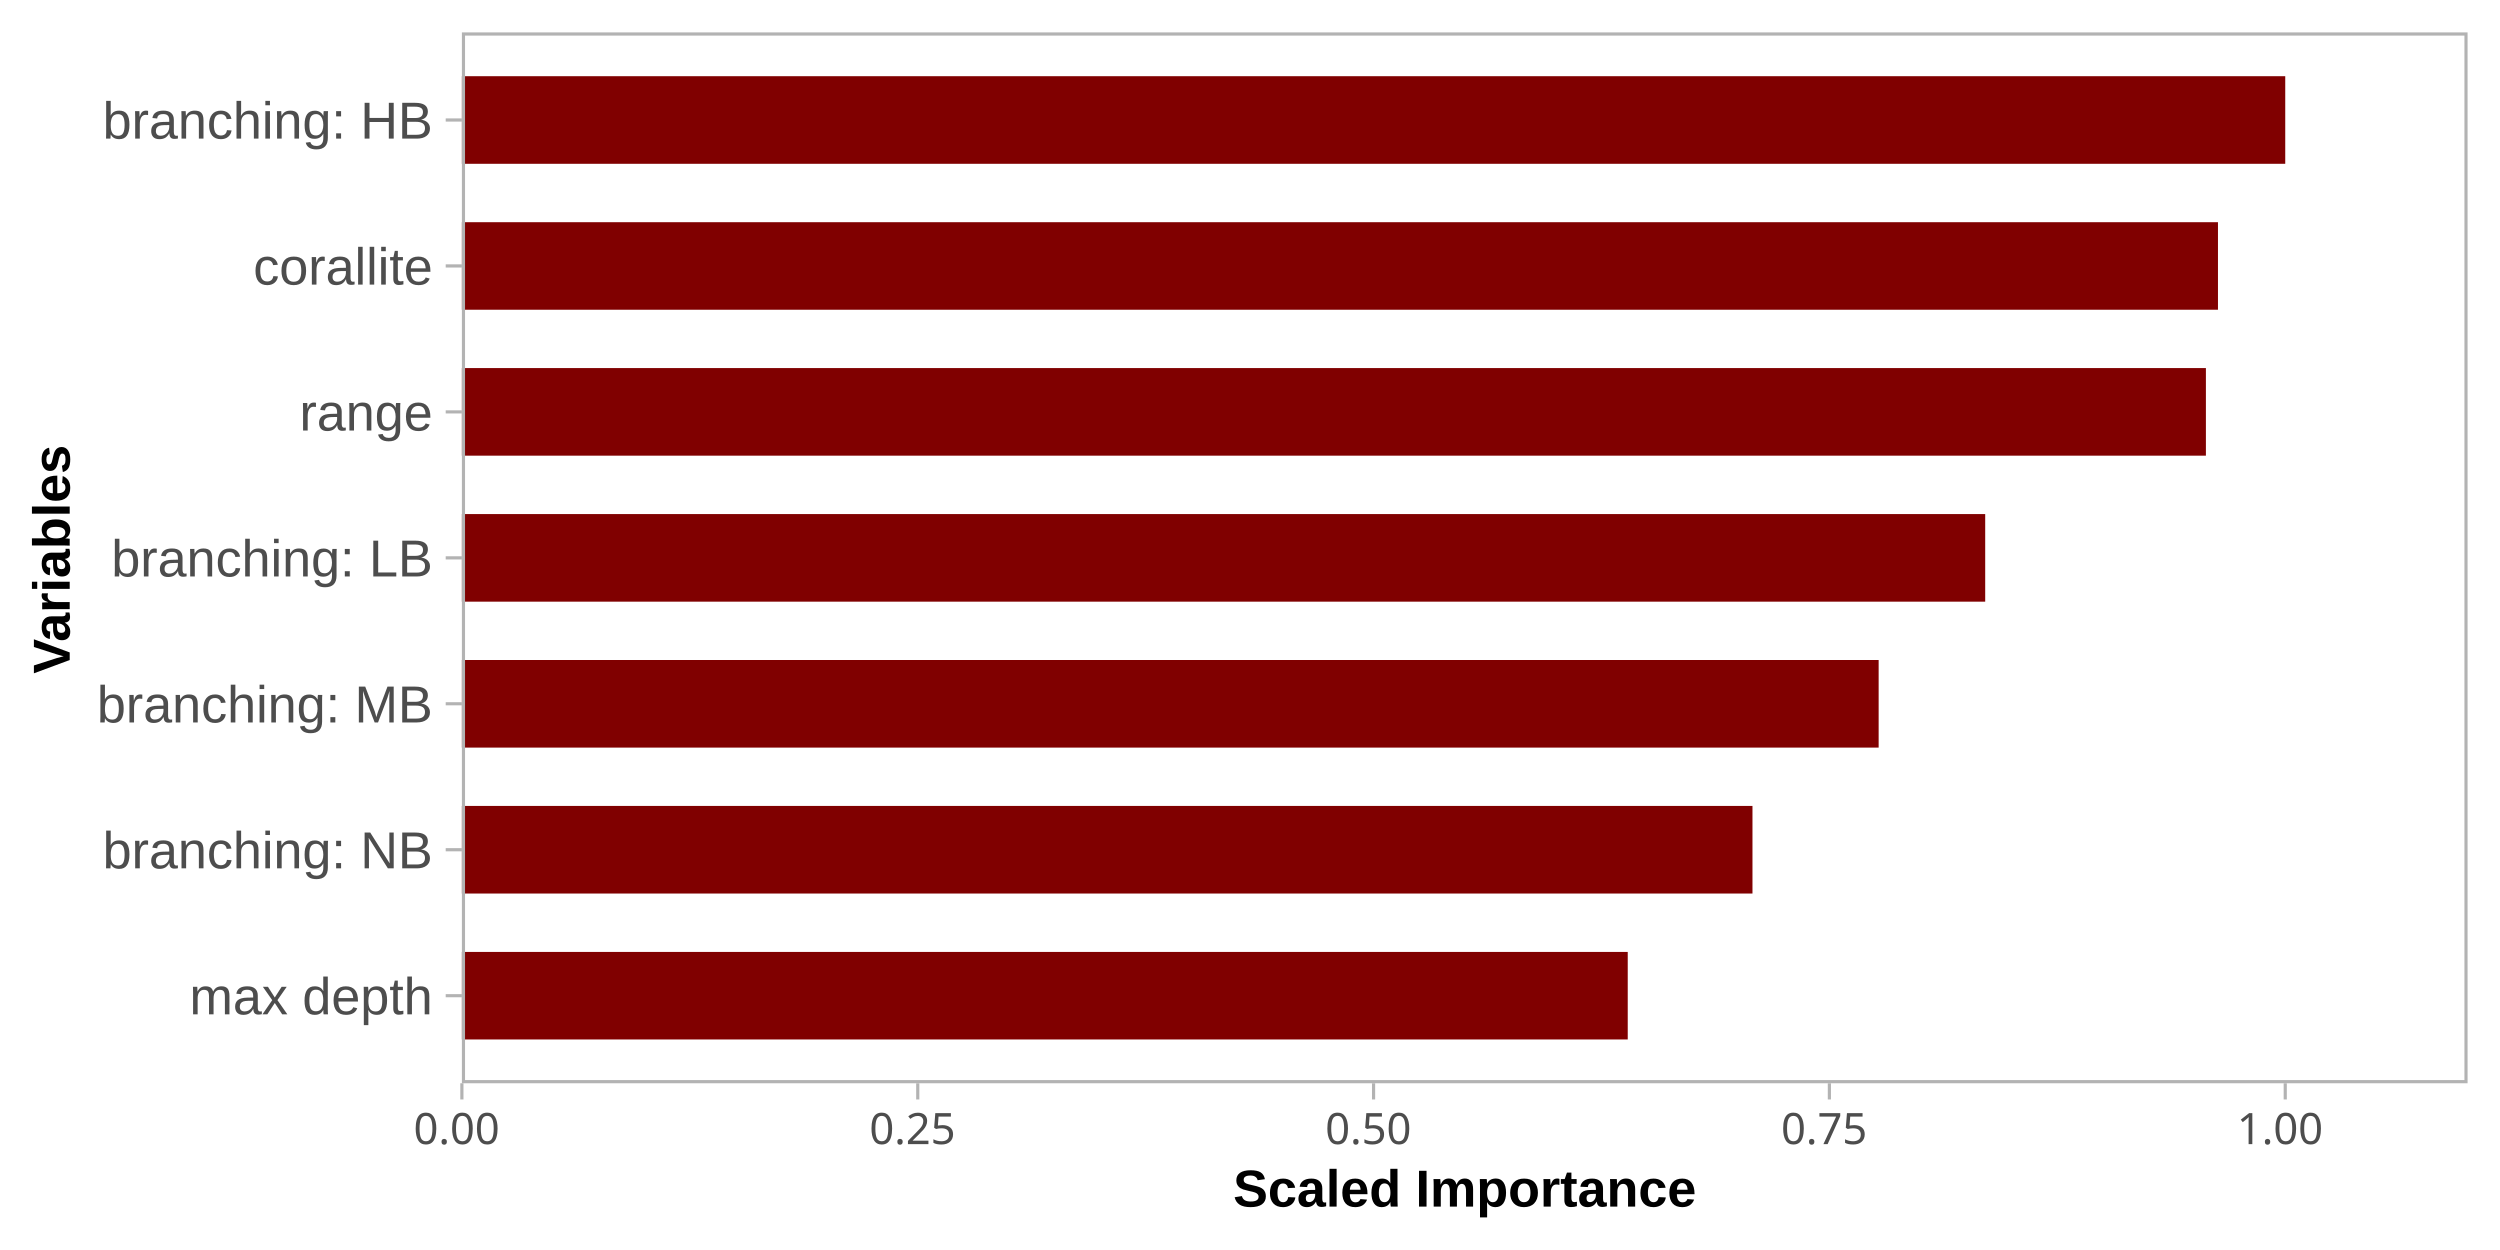
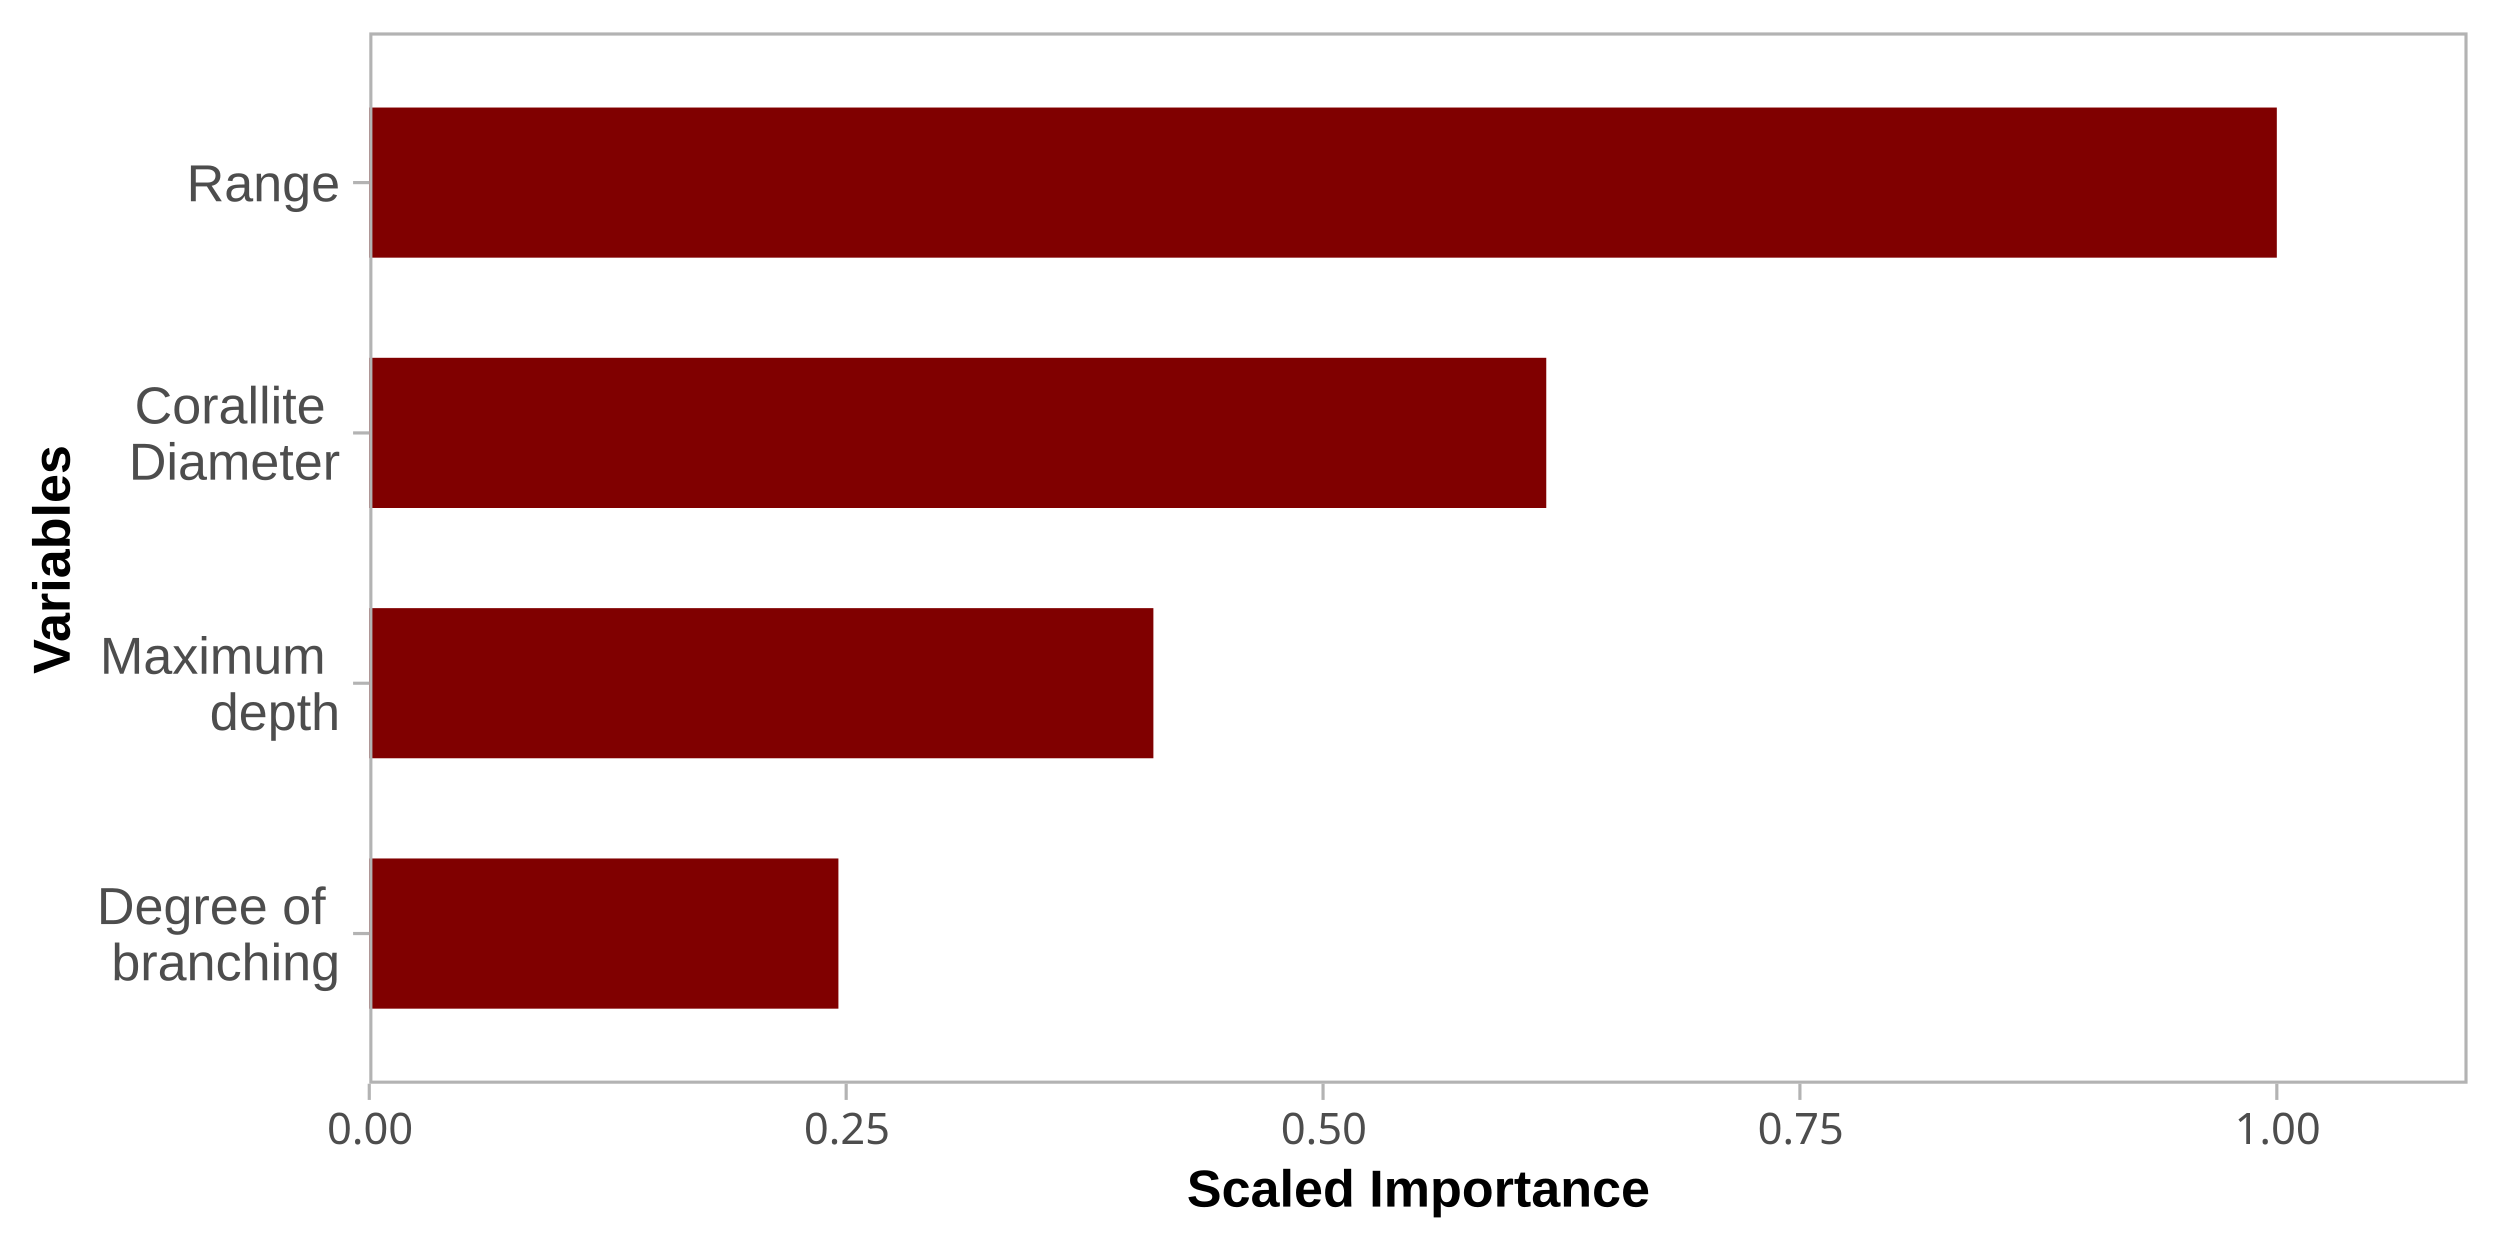
<svg xmlns="http://www.w3.org/2000/svg" viewBox="0 0 576.00 288.00">
  <defs>
    <style type="text/css">
    line, polyline, polygon, path, rect, circle {
      fill: none;
      stroke: #000000;
      stroke-linecap: round;
      stroke-linejoin: round;
      stroke-miterlimit: 10.00;
    }
  </style>
  </defs>
  <rect width="100%" height="100%" style="stroke: none; fill: #FFFFFF;" />
-   <rect x="0.00" y="0.00" width="576.00" height="288.00" style="stroke-width: 1.45; stroke: #FFFFFF; fill: #FFFFFF;" />
+   <rect x="-0" y="0.00" width="576.00" height="288.00" style="stroke-width: 1.45; stroke: #FFFFFF; fill: #FFFFFF;" />
  <defs>
-     <clipPath id="cpMTA2LjQyfDU2OC41M3wyNDkuNTh8Ny40Nw==">
-       <rect x="106.42" y="7.47" width="462.11" height="242.11" />
+     <clipPath id="cpODUuMDh8NTY4LjUzfDI0OS42OXw3LjQ3">
+       <rect x="85.08" y="7.47" width="483.45" height="242.22" />
    </clipPath>
  </defs>
-   <rect x="106.42" y="7.47" width="462.11" height="242.11" style="stroke-width: 1.45; stroke: none; fill: #FFFFFF;" clip-path="url(#cpMTA2LjQyfDU2OC41M3wyNDkuNTh8Ny40Nw==)" />
-   <rect x="106.42" y="219.32" width="268.61" height="20.18" style="stroke-width: 1.07; stroke: none; stroke-linecap: square; stroke-linejoin: miter; fill: #800000;" clip-path="url(#cpMTA2LjQyfDU2OC41M3wyNDkuNTh8Ny40Nw==)" />
-   <rect x="106.42" y="185.69" width="297.35" height="20.18" style="stroke-width: 1.07; stroke: none; stroke-linecap: square; stroke-linejoin: miter; fill: #800000;" clip-path="url(#cpMTA2LjQyfDU2OC41M3wyNDkuNTh8Ny40Nw==)" />
-   <rect x="106.42" y="152.07" width="326.42" height="20.18" style="stroke-width: 1.07; stroke: none; stroke-linecap: square; stroke-linejoin: miter; fill: #800000;" clip-path="url(#cpMTA2LjQyfDU2OC41M3wyNDkuNTh8Ny40Nw==)" />
-   <rect x="106.42" y="118.44" width="350.97" height="20.18" style="stroke-width: 1.07; stroke: none; stroke-linecap: square; stroke-linejoin: miter; fill: #800000;" clip-path="url(#cpMTA2LjQyfDU2OC41M3wyNDkuNTh8Ny40Nw==)" />
-   <rect x="106.42" y="84.81" width="401.82" height="20.18" style="stroke-width: 1.07; stroke: none; stroke-linecap: square; stroke-linejoin: miter; fill: #800000;" clip-path="url(#cpMTA2LjQyfDU2OC41M3wyNDkuNTh8Ny40Nw==)" />
-   <rect x="106.42" y="51.19" width="404.60" height="20.18" style="stroke-width: 1.07; stroke: none; stroke-linecap: square; stroke-linejoin: miter; fill: #800000;" clip-path="url(#cpMTA2LjQyfDU2OC41M3wyNDkuNTh8Ny40Nw==)" />
-   <rect x="106.42" y="17.56" width="420.10" height="20.18" style="stroke-width: 1.07; stroke: none; stroke-linecap: square; stroke-linejoin: miter; fill: #800000;" clip-path="url(#cpMTA2LjQyfDU2OC41M3wyNDkuNTh8Ny40Nw==)" />
-   <rect x="106.42" y="7.47" width="462.11" height="242.11" style="stroke-width: 1.45; stroke: #B3B3B3;" clip-path="url(#cpMTA2LjQyfDU2OC41M3wyNDkuNTh8Ny40Nw==)" />
+   <rect x="85.08" y="7.47" width="483.45" height="242.22" style="stroke-width: 1.45; stroke: none; fill: #FFFFFF;" clip-path="url(#cpODUuMDh8NTY4LjUzfDI0OS42OXw3LjQ3)" />
+   <rect x="85.08" y="24.77" width="439.50" height="34.60" style="stroke-width: 1.07; stroke: none; stroke-linecap: square; stroke-linejoin: miter; fill: #800000;" clip-path="url(#cpODUuMDh8NTY4LjUzfDI0OS42OXw3LjQ3)" />
+   <rect x="85.08" y="82.44" width="271.18" height="34.60" style="stroke-width: 1.07; stroke: none; stroke-linecap: square; stroke-linejoin: miter; fill: #800000;" clip-path="url(#cpODUuMDh8NTY4LjUzfDI0OS42OXw3LjQ3)" />
+   <rect x="85.08" y="140.11" width="180.66" height="34.60" style="stroke-width: 1.07; stroke: none; stroke-linecap: square; stroke-linejoin: miter; fill: #800000;" clip-path="url(#cpODUuMDh8NTY4LjUzfDI0OS42OXw3LjQ3)" />
+   <rect x="85.08" y="197.79" width="108.09" height="34.60" style="stroke-width: 1.07; stroke: none; stroke-linecap: square; stroke-linejoin: miter; fill: #800000;" clip-path="url(#cpODUuMDh8NTY4LjUzfDI0OS42OXw3LjQ3)" />
+   <rect x="85.08" y="7.47" width="483.45" height="242.22" style="stroke-width: 1.45; stroke: #B3B3B3;" clip-path="url(#cpODUuMDh8NTY4LjUzfDI0OS42OXw3LjQ3)" />
  <defs>
    <clipPath id="cpMC4wMHw1NzYuMDB8Mjg4LjAwfDAuMDA=">
      <rect x="0.00" y="0.00" width="576.00" height="288.00" />
    </clipPath>
  </defs>
  <g clip-path="url(#cpMC4wMHw1NzYuMDB8Mjg4LjAwfDAuMDA=)">
-     <text x="43.66" y="233.70" style="font-size: 12.00px; fill: #4D4D4D; font-family: Arial;" textLength="56.03px" lengthAdjust="spacingAndGlyphs">max depth</text>
+     <text x="22.32" y="212.90" style="font-size: 12.00px; fill: #4D4D4D; font-family: Arial;" textLength="56.03px" lengthAdjust="spacingAndGlyphs">Degree of </text>
  </g>
  <g clip-path="url(#cpMC4wMHw1NzYuMDB8Mjg4LjAwfDAuMDA=)">
-     <text x="23.65" y="200.07" style="font-size: 12.00px; fill: #4D4D4D; font-family: Arial;" textLength="76.04px" lengthAdjust="spacingAndGlyphs">branching: NB</text>
+     <text x="25.65" y="225.86" style="font-size: 12.00px; fill: #4D4D4D; font-family: Arial;" textLength="52.71px" lengthAdjust="spacingAndGlyphs">branching</text>
  </g>
  <g clip-path="url(#cpMC4wMHw1NzYuMDB8Mjg4LjAwfDAuMDA=)">
-     <text x="22.32" y="166.45" style="font-size: 12.00px; fill: #4D4D4D; font-family: Arial;" textLength="77.37px" lengthAdjust="spacingAndGlyphs">branching: MB</text>
+     <text x="23.02" y="155.23" style="font-size: 12.00px; fill: #4D4D4D; font-family: Arial;" textLength="55.34px" lengthAdjust="spacingAndGlyphs">Maximum </text>
  </g>
  <g clip-path="url(#cpMC4wMHw1NzYuMDB8Mjg4LjAwfDAuMDA=)">
-     <text x="25.65" y="132.82" style="font-size: 12.00px; fill: #4D4D4D; font-family: Arial;" textLength="74.05px" lengthAdjust="spacingAndGlyphs">branching: LB</text>
+     <text x="48.33" y="168.19" style="font-size: 12.00px; fill: #4D4D4D; font-family: Arial;" textLength="30.03px" lengthAdjust="spacingAndGlyphs">depth</text>
  </g>
  <g clip-path="url(#cpMC4wMHw1NzYuMDB8Mjg4LjAwfDAuMDA=)">
-     <text x="69.00" y="99.20" style="font-size: 12.00px; fill: #4D4D4D; font-family: Arial;" textLength="30.69px" lengthAdjust="spacingAndGlyphs">range</text>
+     <text x="31.01" y="97.56" style="font-size: 12.00px; fill: #4D4D4D; font-family: Arial;" textLength="47.35px" lengthAdjust="spacingAndGlyphs">Corallite </text>
  </g>
  <g clip-path="url(#cpMC4wMHw1NzYuMDB8Mjg4LjAwfDAuMDA=)">
-     <text x="58.35" y="65.57" style="font-size: 12.00px; fill: #4D4D4D; font-family: Arial;" textLength="41.35px" lengthAdjust="spacingAndGlyphs">corallite</text>
+     <text x="29.68" y="110.52" style="font-size: 12.00px; fill: #4D4D4D; font-family: Arial;" textLength="48.68px" lengthAdjust="spacingAndGlyphs">Diameter</text>
  </g>
  <g clip-path="url(#cpMC4wMHw1NzYuMDB8Mjg4LjAwfDAuMDA=)">
-     <text x="23.65" y="31.94" style="font-size: 12.00px; fill: #4D4D4D; font-family: Arial;" textLength="76.04px" lengthAdjust="spacingAndGlyphs">branching: HB</text>
+     <text x="43.00" y="46.37" style="font-size: 12.00px; fill: #4D4D4D; font-family: Arial;" textLength="35.36px" lengthAdjust="spacingAndGlyphs">Range</text>
  </g>
-   <polyline points="102.69,229.41 106.42,229.41 " style="stroke-width: 0.73; stroke: #B3B3B3; stroke-linecap: butt;" clip-path="url(#cpMC4wMHw1NzYuMDB8Mjg4LjAwfDAuMDA=)" />
-   <polyline points="102.69,195.78 106.42,195.78 " style="stroke-width: 0.73; stroke: #B3B3B3; stroke-linecap: butt;" clip-path="url(#cpMC4wMHw1NzYuMDB8Mjg4LjAwfDAuMDA=)" />
-   <polyline points="102.69,162.15 106.42,162.15 " style="stroke-width: 0.73; stroke: #B3B3B3; stroke-linecap: butt;" clip-path="url(#cpMC4wMHw1NzYuMDB8Mjg4LjAwfDAuMDA=)" />
-   <polyline points="102.69,128.53 106.42,128.53 " style="stroke-width: 0.73; stroke: #B3B3B3; stroke-linecap: butt;" clip-path="url(#cpMC4wMHw1NzYuMDB8Mjg4LjAwfDAuMDA=)" />
-   <polyline points="102.69,94.90 106.42,94.90 " style="stroke-width: 0.73; stroke: #B3B3B3; stroke-linecap: butt;" clip-path="url(#cpMC4wMHw1NzYuMDB8Mjg4LjAwfDAuMDA=)" />
-   <polyline points="102.69,61.27 106.42,61.27 " style="stroke-width: 0.73; stroke: #B3B3B3; stroke-linecap: butt;" clip-path="url(#cpMC4wMHw1NzYuMDB8Mjg4LjAwfDAuMDA=)" />
-   <polyline points="102.69,27.65 106.42,27.65 " style="stroke-width: 0.73; stroke: #B3B3B3; stroke-linecap: butt;" clip-path="url(#cpMC4wMHw1NzYuMDB8Mjg4LjAwfDAuMDA=)" />
-   <polyline points="106.42,253.32 106.42,249.58 " style="stroke-width: 0.73; stroke: #B3B3B3; stroke-linecap: butt;" clip-path="url(#cpMC4wMHw1NzYuMDB8Mjg4LjAwfDAuMDA=)" />
-   <polyline points="211.45,253.32 211.45,249.58 " style="stroke-width: 0.73; stroke: #B3B3B3; stroke-linecap: butt;" clip-path="url(#cpMC4wMHw1NzYuMDB8Mjg4LjAwfDAuMDA=)" />
-   <polyline points="316.47,253.32 316.47,249.58 " style="stroke-width: 0.73; stroke: #B3B3B3; stroke-linecap: butt;" clip-path="url(#cpMC4wMHw1NzYuMDB8Mjg4LjAwfDAuMDA=)" />
-   <polyline points="421.49,253.32 421.49,249.58 " style="stroke-width: 0.73; stroke: #B3B3B3; stroke-linecap: butt;" clip-path="url(#cpMC4wMHw1NzYuMDB8Mjg4LjAwfDAuMDA=)" />
-   <polyline points="526.52,253.32 526.52,249.58 " style="stroke-width: 0.73; stroke: #B3B3B3; stroke-linecap: butt;" clip-path="url(#cpMC4wMHw1NzYuMDB8Mjg4LjAwfDAuMDA=)" />
+   <polyline points="81.35,215.09 85.08,215.09 " style="stroke-width: 0.73; stroke: #B3B3B3; stroke-linecap: butt;" clip-path="url(#cpMC4wMHw1NzYuMDB8Mjg4LjAwfDAuMDA=)" />
+   <polyline points="81.35,157.42 85.08,157.42 " style="stroke-width: 0.73; stroke: #B3B3B3; stroke-linecap: butt;" clip-path="url(#cpMC4wMHw1NzYuMDB8Mjg4LjAwfDAuMDA=)" />
+   <polyline points="81.35,99.75 85.08,99.75 " style="stroke-width: 0.73; stroke: #B3B3B3; stroke-linecap: butt;" clip-path="url(#cpMC4wMHw1NzYuMDB8Mjg4LjAwfDAuMDA=)" />
+   <polyline points="81.35,42.07 85.08,42.07 " style="stroke-width: 0.73; stroke: #B3B3B3; stroke-linecap: butt;" clip-path="url(#cpMC4wMHw1NzYuMDB8Mjg4LjAwfDAuMDA=)" />
+   <polyline points="85.08,253.43 85.08,249.69 " style="stroke-width: 0.73; stroke: #B3B3B3; stroke-linecap: butt;" clip-path="url(#cpMC4wMHw1NzYuMDB8Mjg4LjAwfDAuMDA=)" />
+   <polyline points="194.96,253.43 194.96,249.69 " style="stroke-width: 0.73; stroke: #B3B3B3; stroke-linecap: butt;" clip-path="url(#cpMC4wMHw1NzYuMDB8Mjg4LjAwfDAuMDA=)" />
+   <polyline points="304.83,253.43 304.83,249.69 " style="stroke-width: 0.73; stroke: #B3B3B3; stroke-linecap: butt;" clip-path="url(#cpMC4wMHw1NzYuMDB8Mjg4LjAwfDAuMDA=)" />
+   <polyline points="414.70,253.43 414.70,249.69 " style="stroke-width: 0.73; stroke: #B3B3B3; stroke-linecap: butt;" clip-path="url(#cpMC4wMHw1NzYuMDB8Mjg4LjAwfDAuMDA=)" />
+   <polyline points="524.58,253.43 524.58,249.69 " style="stroke-width: 0.73; stroke: #B3B3B3; stroke-linecap: butt;" clip-path="url(#cpMC4wMHw1NzYuMDB8Mjg4LjAwfDAuMDA=)" />
  <g clip-path="url(#cpMC4wMHw1NzYuMDB8Mjg4LjAwfDAuMDA=)">
-     <text x="95.29" y="263.60" style="font-size: 10.00px; fill: #4D4D4D; font-family: Roboto Mono;" textLength="22.27px" lengthAdjust="spacingAndGlyphs">0.00</text>
+     <text x="75.35" y="263.57" style="font-size: 10.00px; fill: #4D4D4D; font-family: Roboto Mono;" textLength="19.46px" lengthAdjust="spacingAndGlyphs">0.00</text>
  </g>
  <g clip-path="url(#cpMC4wMHw1NzYuMDB8Mjg4LjAwfDAuMDA=)">
-     <text x="200.31" y="263.60" style="font-size: 10.00px; fill: #4D4D4D; font-family: Roboto Mono;" textLength="22.27px" lengthAdjust="spacingAndGlyphs">0.25</text>
+     <text x="185.22" y="263.57" style="font-size: 10.00px; fill: #4D4D4D; font-family: Roboto Mono;" textLength="19.46px" lengthAdjust="spacingAndGlyphs">0.25</text>
  </g>
  <g clip-path="url(#cpMC4wMHw1NzYuMDB8Mjg4LjAwfDAuMDA=)">
-     <text x="305.34" y="263.60" style="font-size: 10.00px; fill: #4D4D4D; font-family: Roboto Mono;" textLength="22.27px" lengthAdjust="spacingAndGlyphs">0.50</text>
+     <text x="295.10" y="263.57" style="font-size: 10.00px; fill: #4D4D4D; font-family: Roboto Mono;" textLength="19.46px" lengthAdjust="spacingAndGlyphs">0.50</text>
  </g>
  <g clip-path="url(#cpMC4wMHw1NzYuMDB8Mjg4LjAwfDAuMDA=)">
-     <text x="410.36" y="263.60" style="font-size: 10.00px; fill: #4D4D4D; font-family: Roboto Mono;" textLength="22.27px" lengthAdjust="spacingAndGlyphs">0.75</text>
+     <text x="404.97" y="263.57" style="font-size: 10.00px; fill: #4D4D4D; font-family: Roboto Mono;" textLength="19.46px" lengthAdjust="spacingAndGlyphs">0.75</text>
  </g>
  <g clip-path="url(#cpMC4wMHw1NzYuMDB8Mjg4LjAwfDAuMDA=)">
-     <text x="515.39" y="263.60" style="font-size: 10.00px; fill: #4D4D4D; font-family: Roboto Mono;" textLength="22.27px" lengthAdjust="spacingAndGlyphs">1.00</text>
+     <text x="514.85" y="263.57" style="font-size: 10.00px; fill: #4D4D4D; font-family: Roboto Mono;" textLength="19.46px" lengthAdjust="spacingAndGlyphs">1.00</text>
  </g>
  <g clip-path="url(#cpMC4wMHw1NzYuMDB8Mjg4LjAwfDAuMDA=)">
-     <text x="284.12" y="278.00" style="font-size: 12.00px; font-weight: bold; font-family: Arial;" textLength="106.71px" lengthAdjust="spacingAndGlyphs">Scaled Importance</text>
+     <text x="273.45" y="278.00" style="font-size: 12.00px; font-weight: bold; font-family: Arial;" textLength="106.71px" lengthAdjust="spacingAndGlyphs">Scaled Importance</text>
  </g>
  <g clip-path="url(#cpMC4wMHw1NzYuMDB8Mjg4LjAwfDAuMDA=)">
-     <text transform="translate(16.06,155.21) rotate(-90)" style="font-size: 12.00px; font-weight: bold; font-family: Arial;" textLength="53.37px" lengthAdjust="spacingAndGlyphs">Variables</text>
+     <text transform="translate(16.06,155.26) rotate(-90)" style="font-size: 12.00px; font-weight: bold; font-family: Arial;" textLength="53.37px" lengthAdjust="spacingAndGlyphs">Variables</text>
  </g>
</svg>
